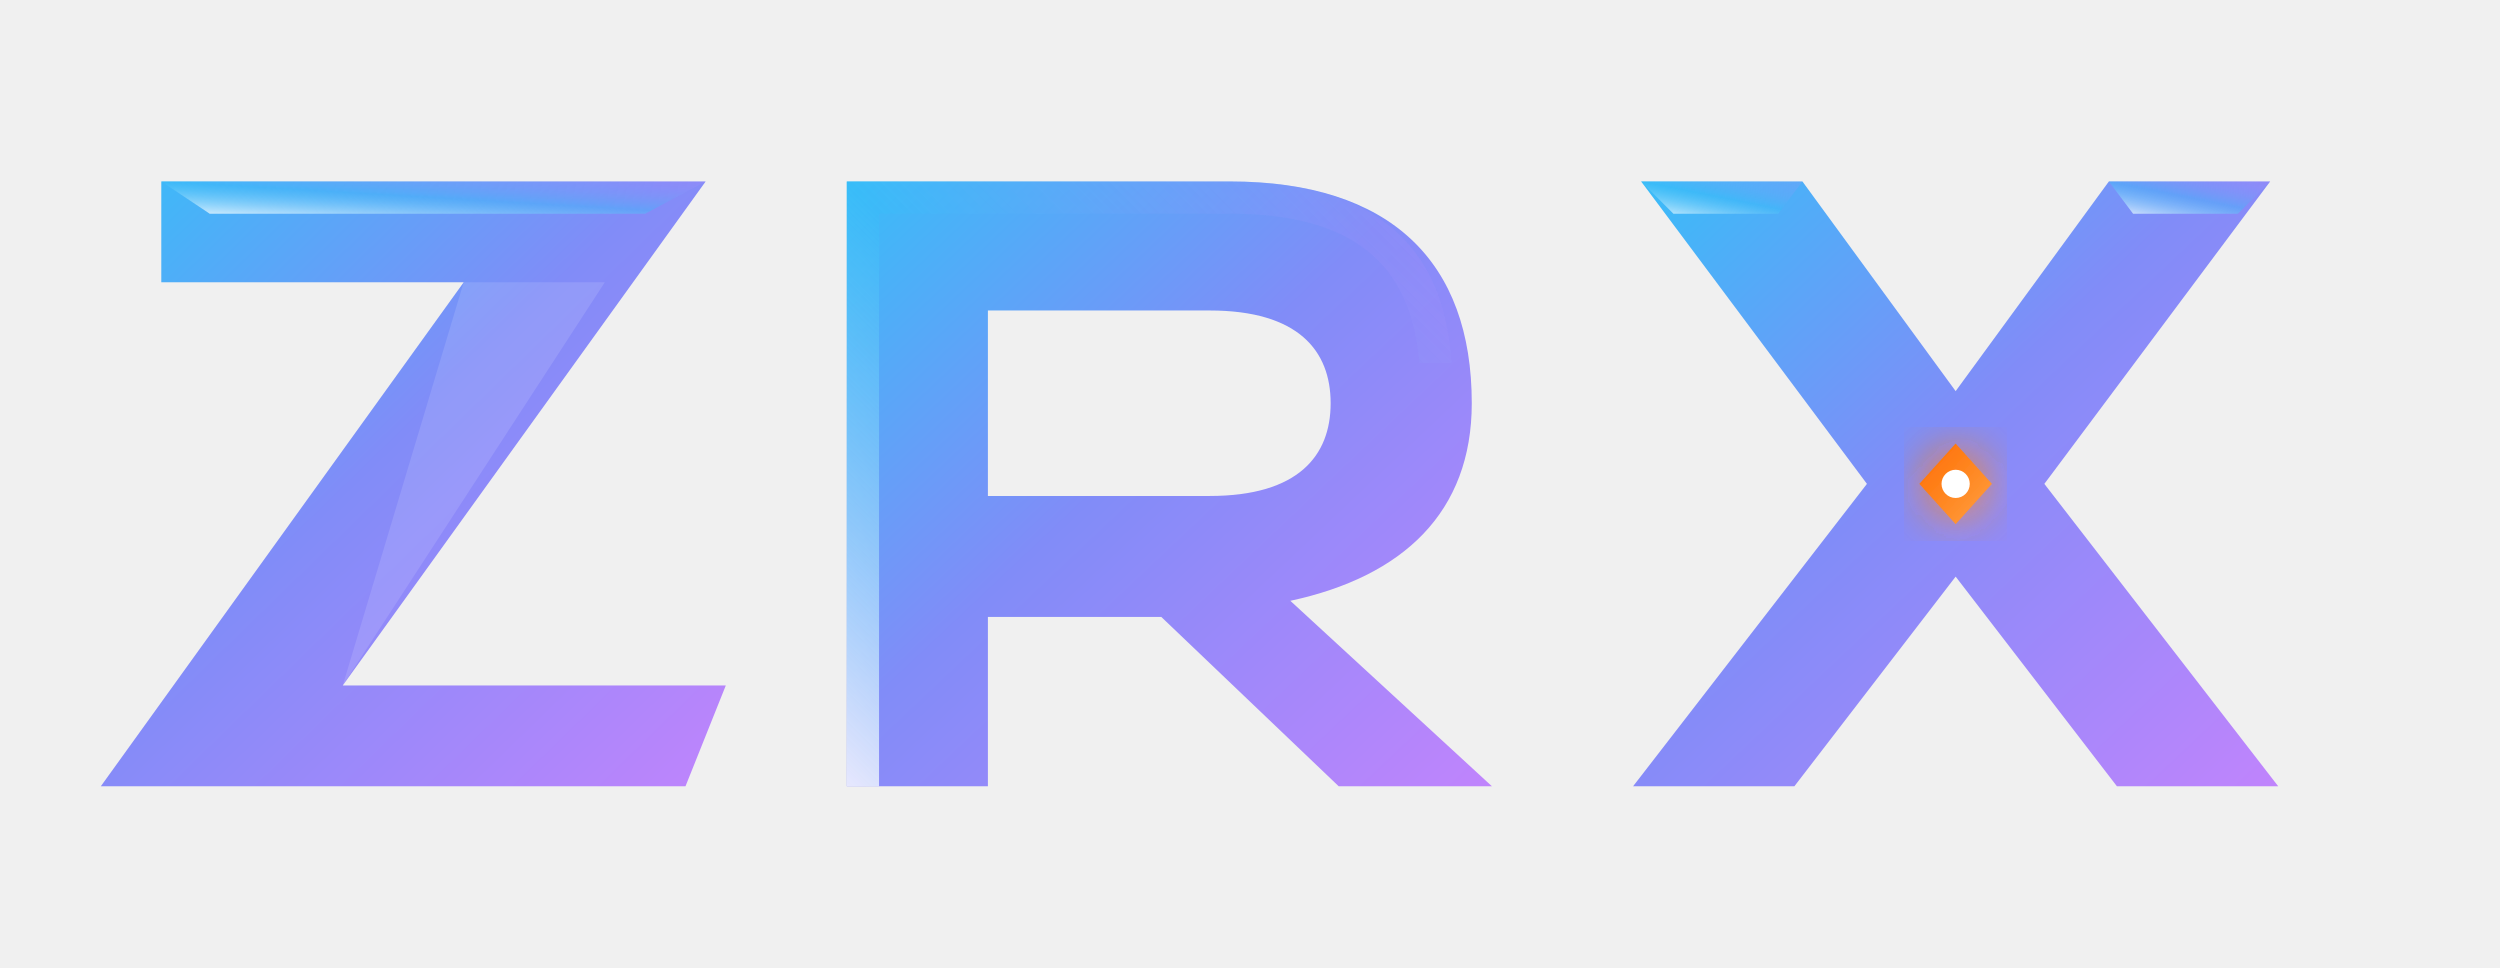
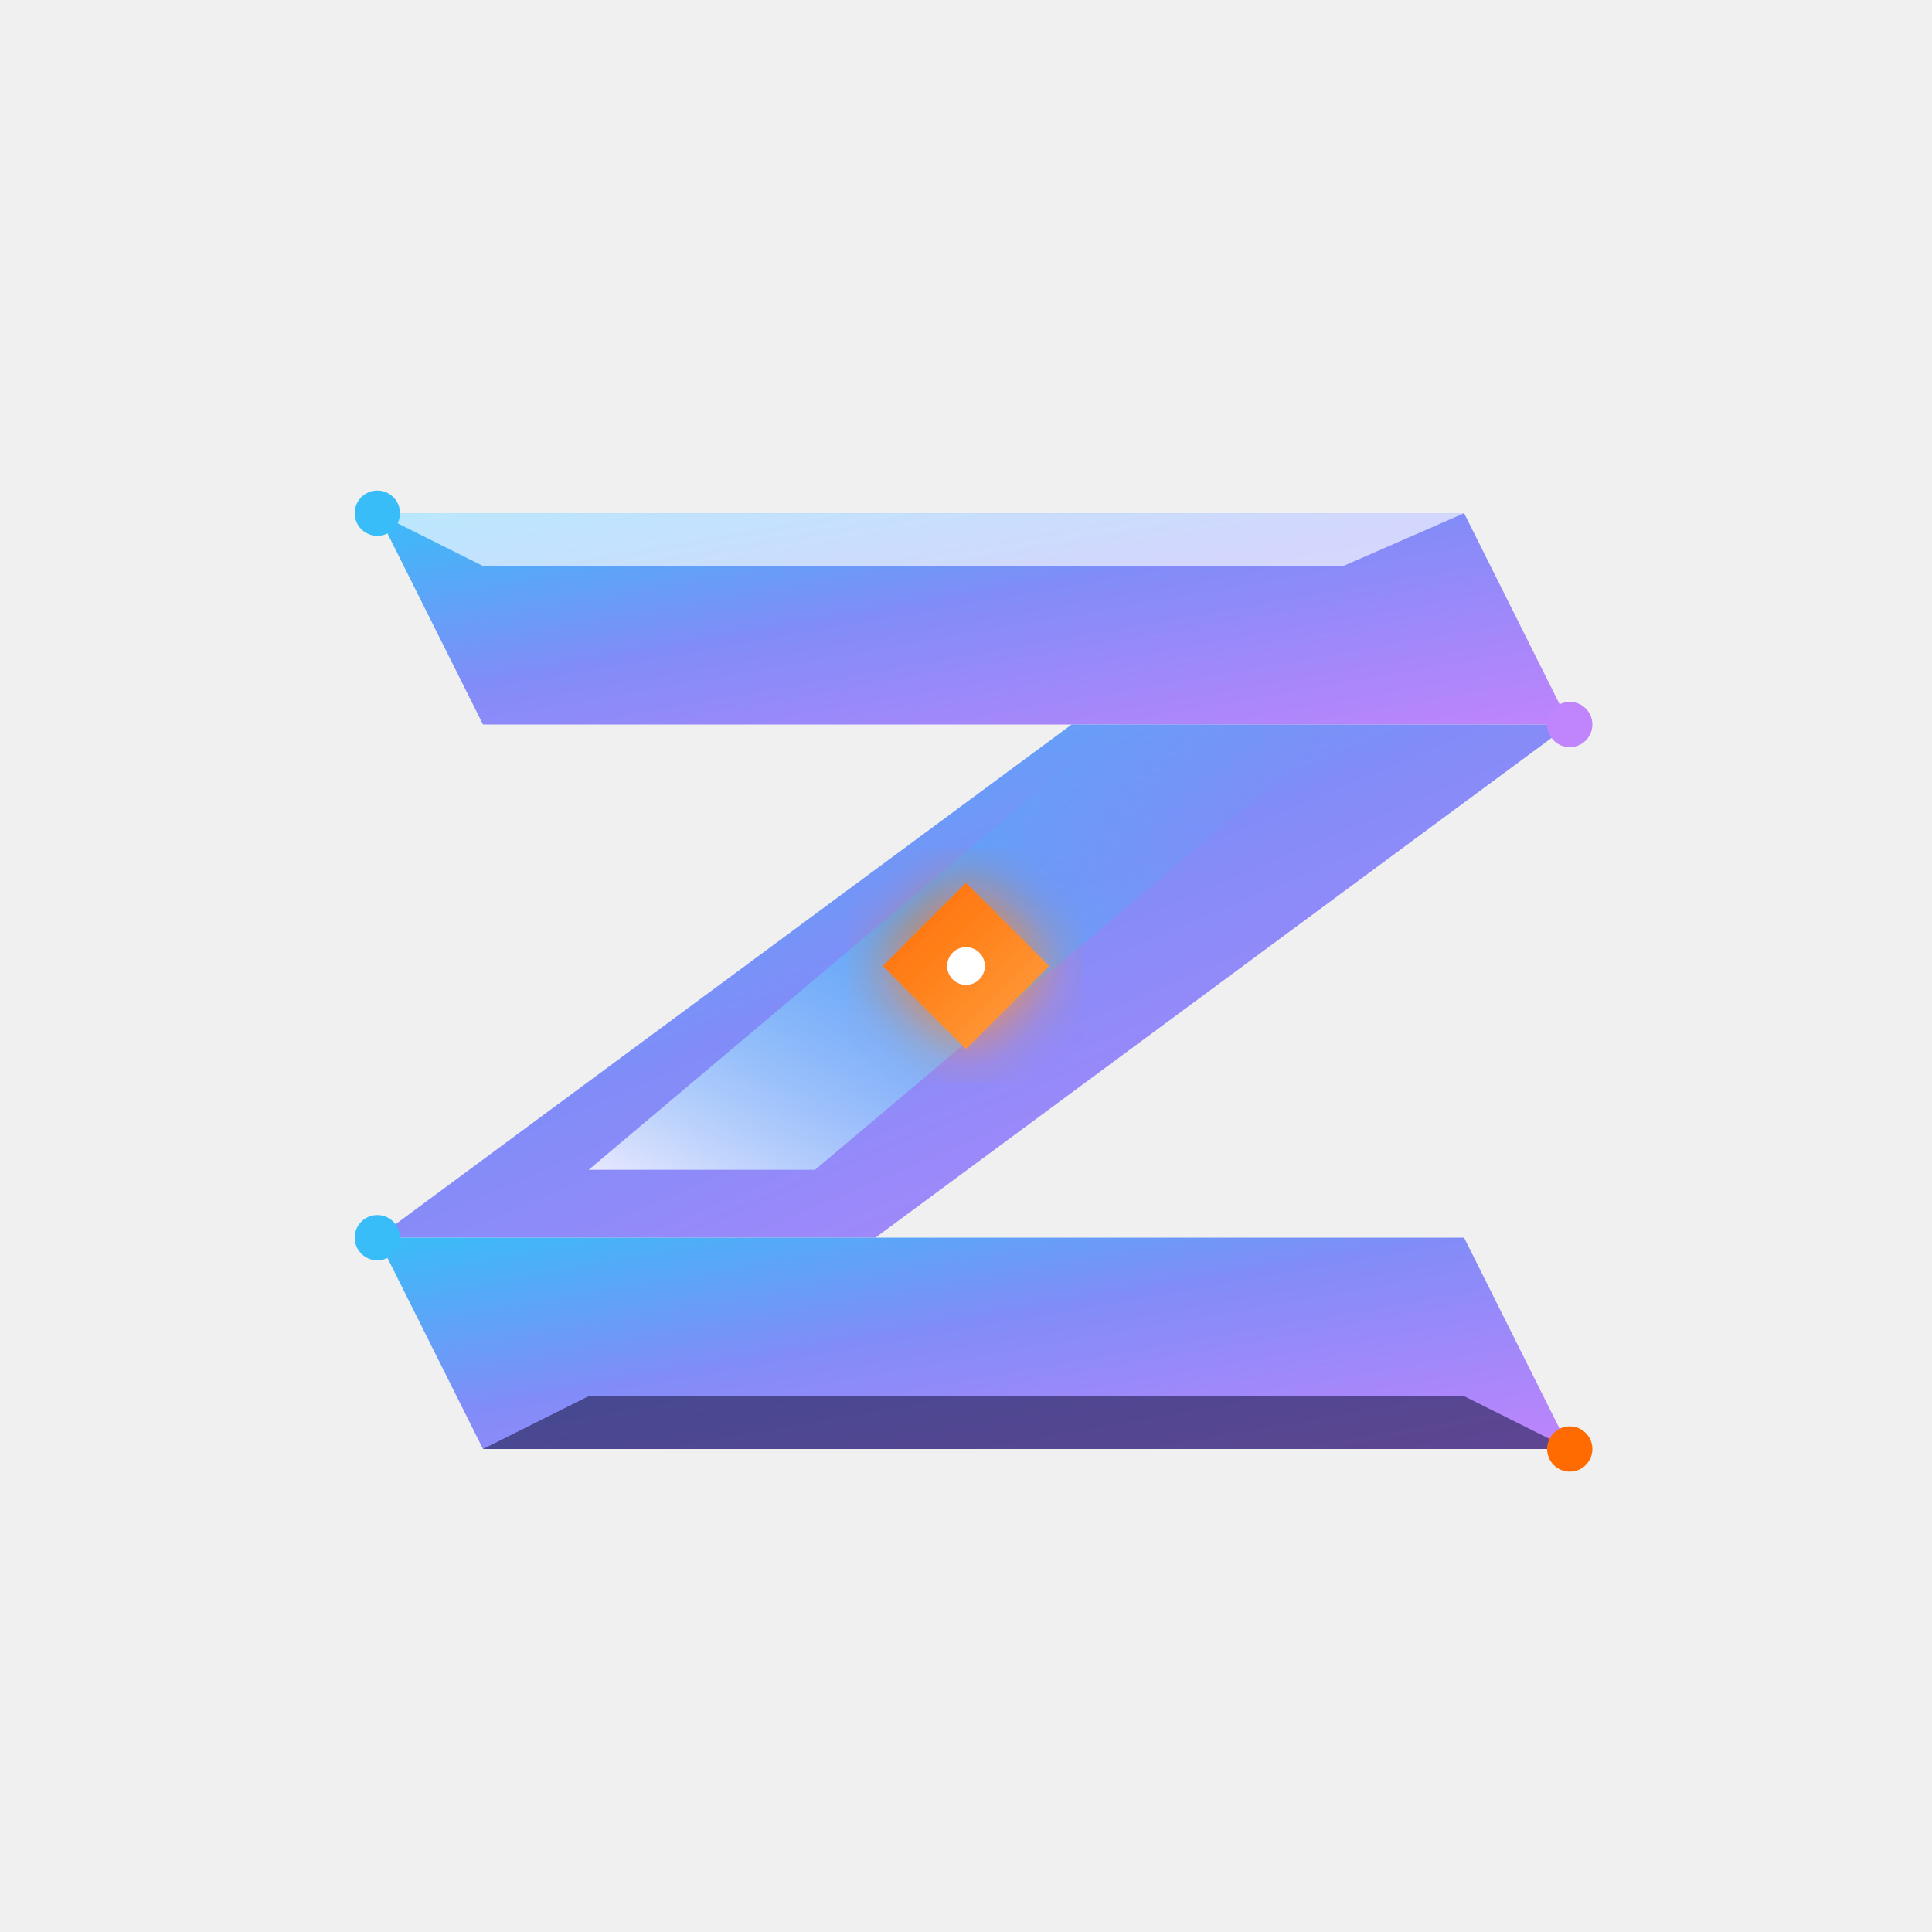
- <svg xmlns="http://www.w3.org/2000/svg" viewBox="0 0 620 240" width="100%" height="100%">
+ <svg xmlns="http://www.w3.org/2000/svg" viewBox="0 0 512 512" width="100%" height="100%">
  <defs>
-     <linearGradient id="matteZrxGrad" x1="0%" y1="0%" x2="100%" y2="100%">
+     <linearGradient id="favZGrad" x1="0%" y1="0%" x2="100%" y2="100%">
      <stop offset="0%" stop-color="#38bdf8" />
      <stop offset="45%" stop-color="#818cf8" />
      <stop offset="100%" stop-color="#c084fc" />
    </linearGradient>
-     <linearGradient id="matteZrxEdge" x1="0%" y1="100%" x2="100%" y2="0%">
+     <linearGradient id="favZChamfer" x1="0%" y1="100%" x2="100%" y2="0%">
      <stop offset="0%" stop-color="#ffffff" stop-opacity="0.8" />
      <stop offset="50%" stop-color="#38bdf8" stop-opacity="0.4" />
-       <stop offset="100%" stop-color="#c084fc" stop-opacity="0.15" />
+       <stop offset="100%" stop-color="#818cf8" stop-opacity="0.1" />
    </linearGradient>
-     <linearGradient id="nexusOrange" x1="0%" y1="0%" x2="100%" y2="100%">
+     <linearGradient id="favZNexus" x1="0%" y1="0%" x2="100%" y2="100%">
      <stop offset="0%" stop-color="#ff6b00" />
      <stop offset="100%" stop-color="#ffa142" />
    </linearGradient>
-     <filter id="matteSoftGlow" x="-20%" y="-20%" width="140%" height="140%">
-       <feGaussianBlur stdDeviation="6" result="blur" />
+     <filter id="favGlow" x="-20%" y="-20%" width="140%" height="140%">
+       <feGaussianBlur stdDeviation="8" result="blur" />
      <feComposite in="SourceGraphic" in2="blur" operator="over" />
    </filter>
  </defs>
-   <g transform="translate(30, 195)">
-     <path d="M 10 -150 L 145 -150 L 55 -25 L 150 -25 L 140 0 L -5 0 L 85 -125 L 10 -125 Z" fill="url(#matteZrxGrad)" />
-     <path d="M 10 -150 L 145 -150 L 130 -142 L 22 -142 Z" fill="url(#matteZrxEdge)" />
-     <polygon points="120,-125 55,-25 85,-125" fill="#ffffff" fill-opacity="0.12" />
-     <g transform="translate(180, 0)">
-       <path d="M 0 0 L 0 -150 L 95 -150 C 135 -150 155 -130 155 -95 C 155 -68 138 -52 110 -46 L 160 0 L 122 0 L 78 -42 L 35 -42 L 35 0 Z M 35 -72 L 90 -72 C 112 -72 120 -82 120 -95 C 120 -108 112 -118 90 -118 L 35 -118 Z" fill="url(#matteZrxGrad)" />
-       <path d="M 0 -150 L 95 -150 C 130 -150 148 -135 150 -105 L 142 -105 C 140 -130 125 -142 95 -142 L 8 -142 L 8 0 L 0 0 Z" fill="url(#matteZrxEdge)" />
-     </g>
-     <g transform="translate(375, 0)">
-       <path d="M 0 0 L 58 -75 L 2 -150 L 42 -150 L 80 -98 L 118 -150 L 158 -150 L 102 -75 L 160 0 L 120 0 L 80 -52 L 40 0 Z" fill="url(#matteZrxGrad)" />
-       <polygon points="2,-150 42,-150 36,-142 10,-142" fill="url(#matteZrxEdge)" />
-       <polygon points="118,-150 158,-150 150,-142 124,-142" fill="url(#matteZrxEdge)" />
-       <polygon points="80,-85 89,-75 80,-65 71,-75" fill="url(#nexusOrange)" filter="url(#matteSoftGlow)" />
-       <circle cx="80" cy="-75" r="3.5" fill="#ffffff" />
-     </g>
+   <g transform="translate(0, 0)">
+     <path d="M 100 136 L 388 136 L 416 192 L 196 192 L 128 192 Z" fill="url(#favZGrad)" />
+     <path d="M 100 136 L 388 136 L 356 150 L 128 150 Z" fill="#ffffff" fill-opacity="0.65" />
+     <polygon points="416,192 232,328 100,328 284,192" fill="url(#favZGrad)" />
+     <polygon points="356,192 216,310 156,310 296,192" fill="url(#favZChamfer)" />
+     <path d="M 100 328 L 128 384 L 416 384 L 388 328 Z" fill="url(#favZGrad)" />
+     <path d="M 128 384 L 416 384 L 388 370 L 156 370 Z" fill="#1e1b4b" fill-opacity="0.6" />
+     <polygon points="256,234 278,256 256,278 234,256" fill="url(#favZNexus)" filter="url(#favGlow)" />
+     <circle cx="256" cy="256" r="5" fill="#ffffff" />
+     <circle cx="100" cy="136" r="6" fill="#38bdf8" />
+     <circle cx="416" cy="192" r="6" fill="#c084fc" />
+     <circle cx="100" cy="328" r="6" fill="#38bdf8" />
+     <circle cx="416" cy="384" r="6" fill="#ff6b00" />
  </g>
</svg>
